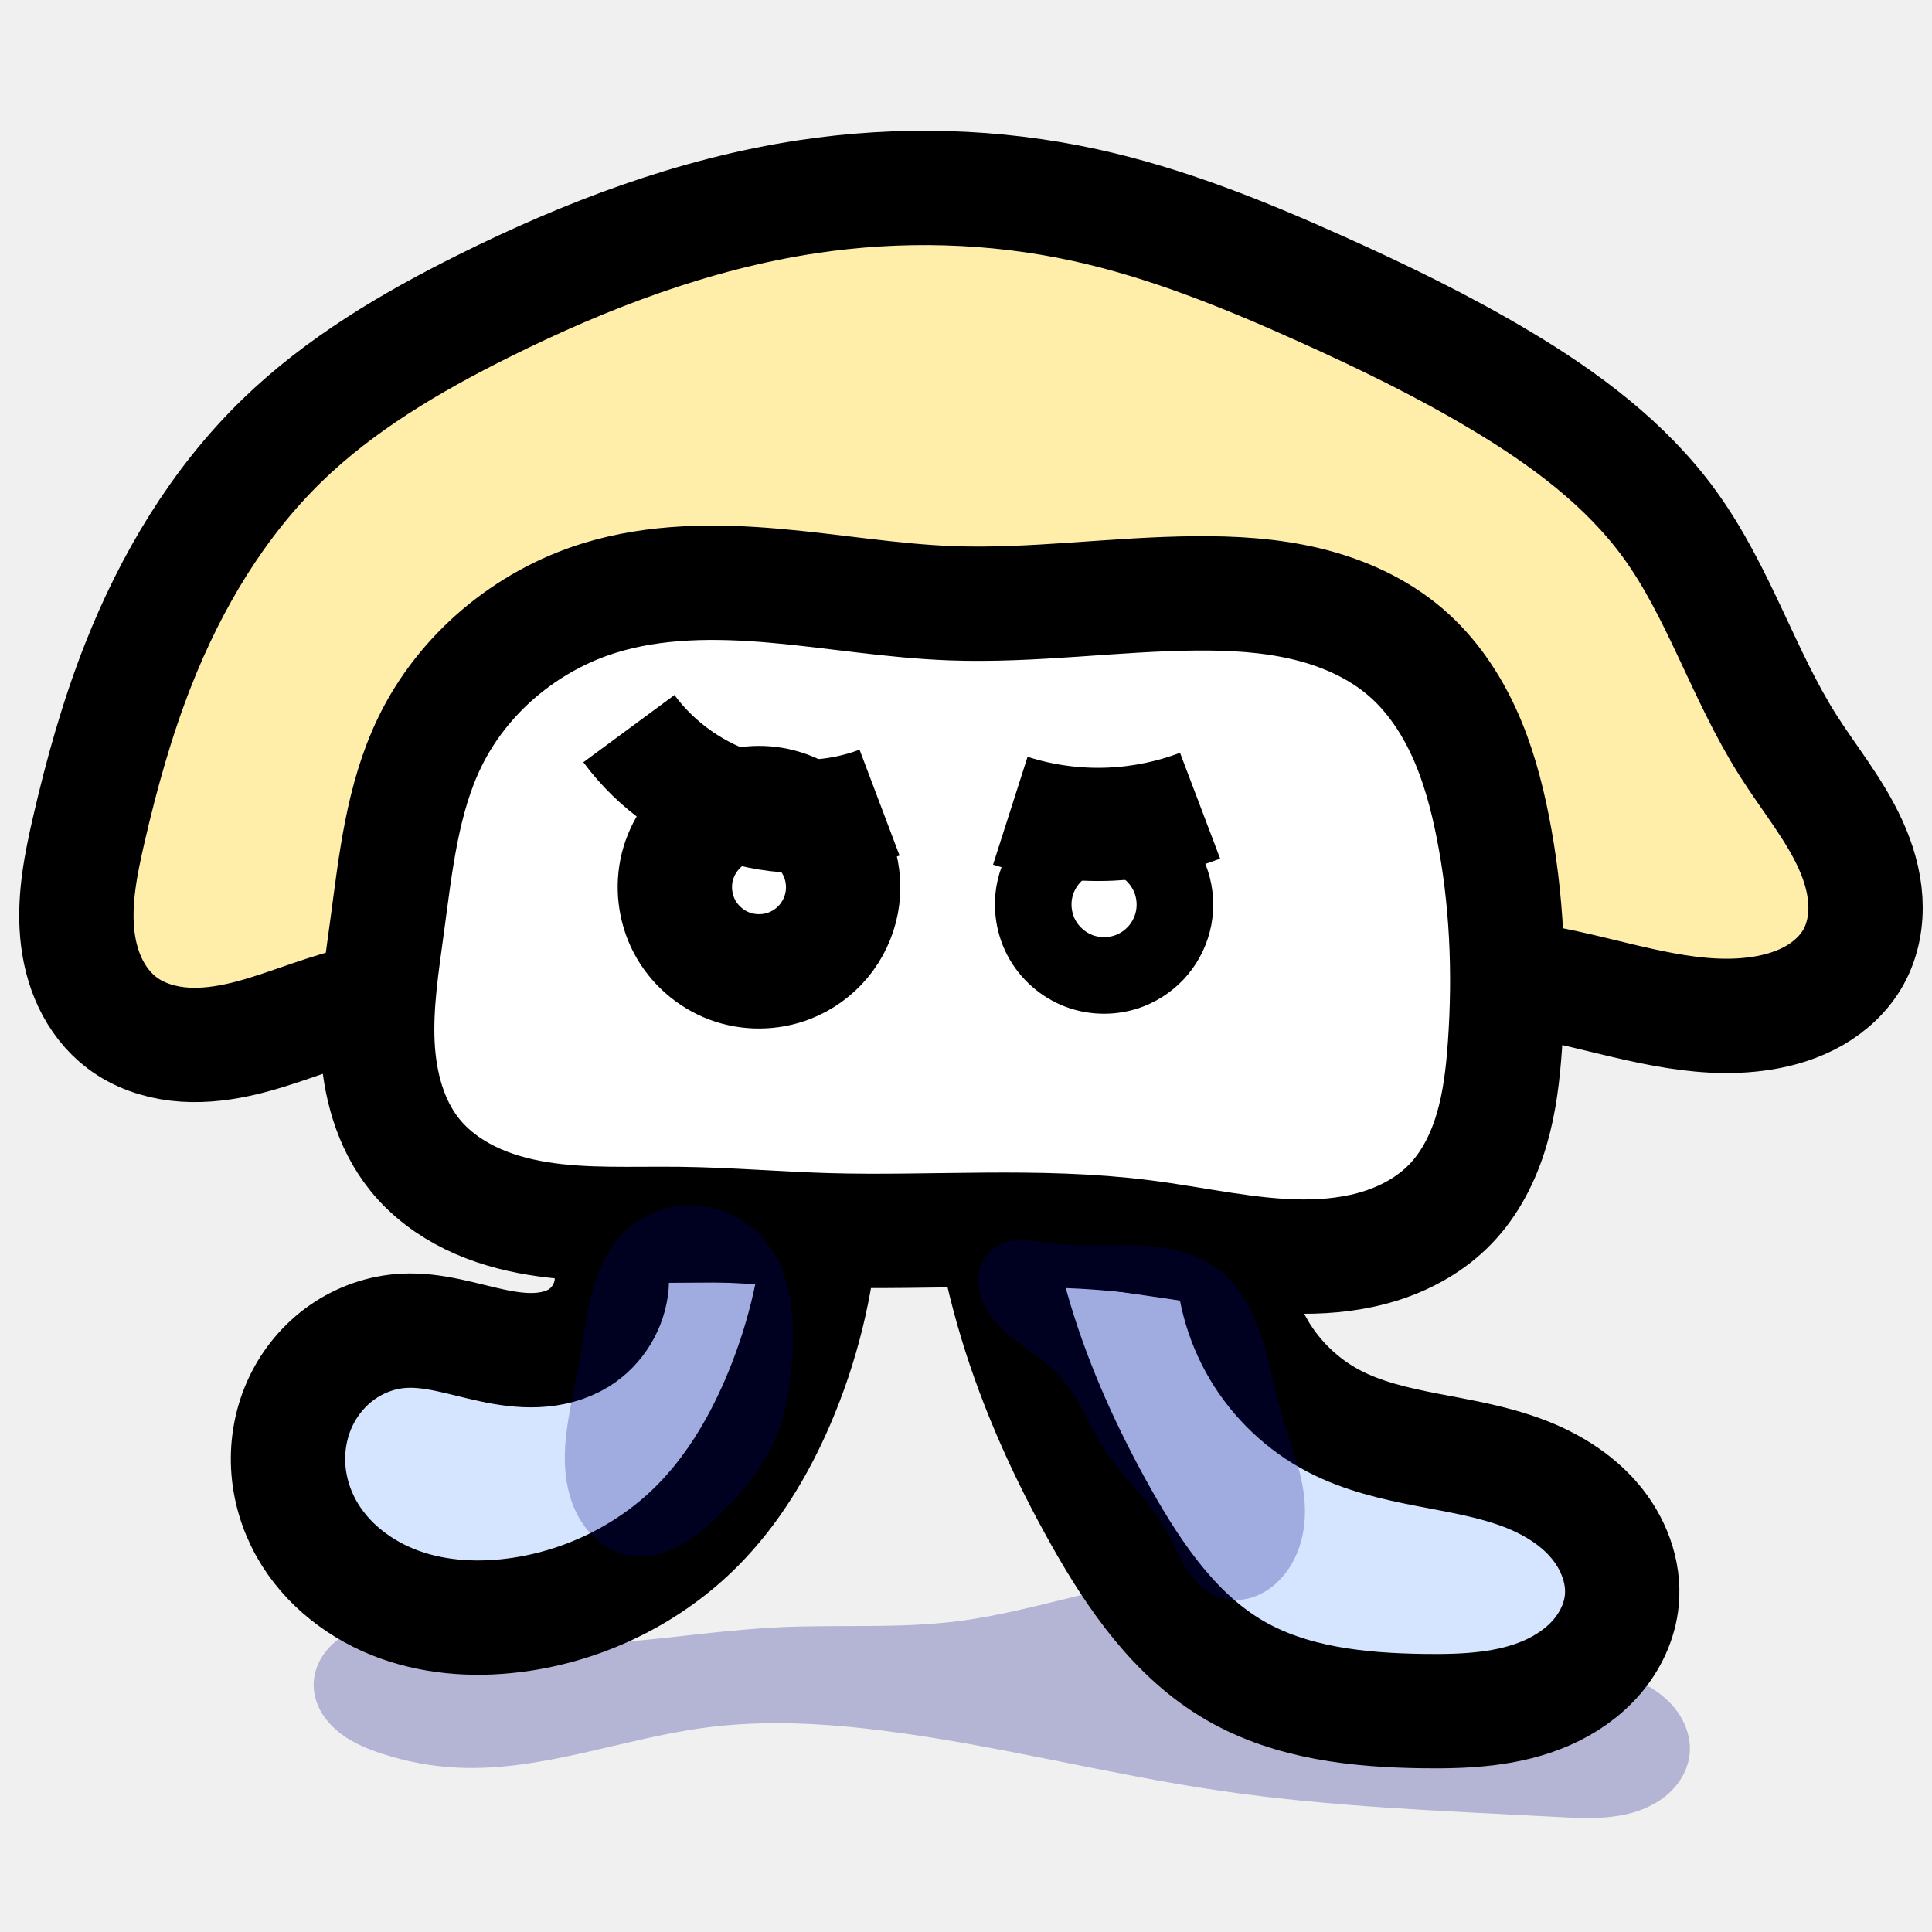
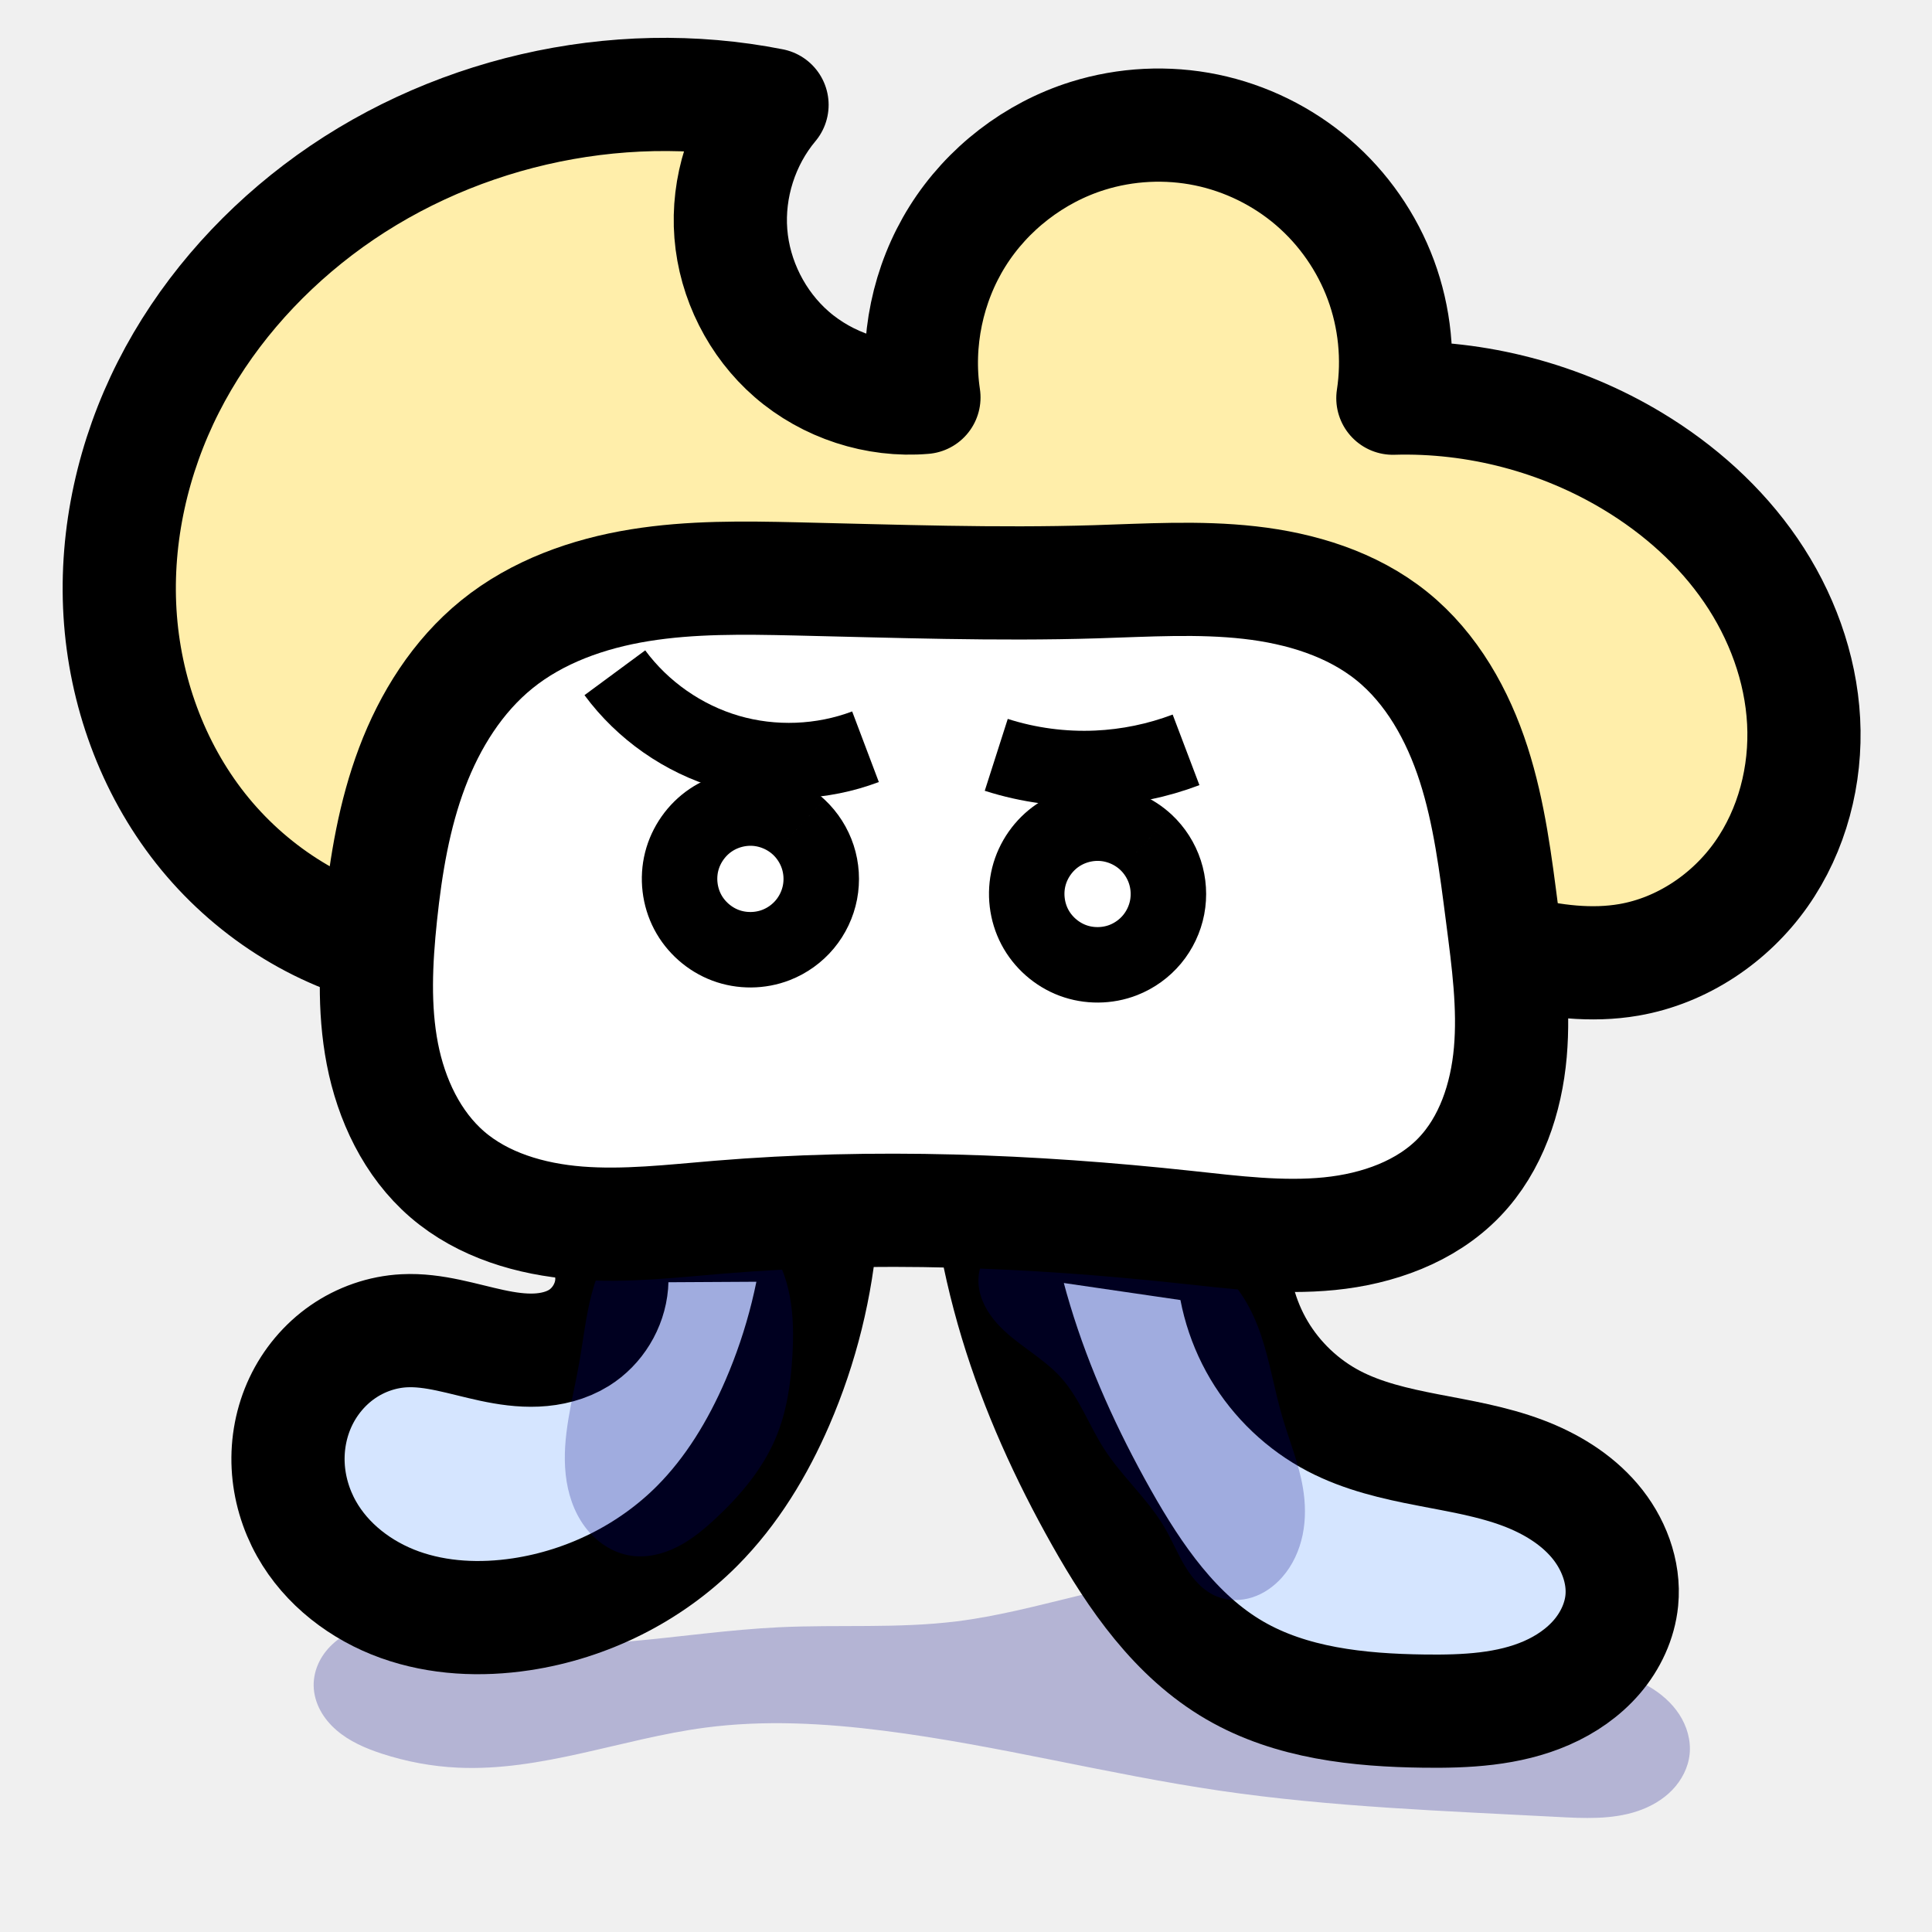
<svg xmlns="http://www.w3.org/2000/svg" width="512" height="512" id="svg2" version="1.1">
  <defs id="defs4">
    </defs>
  <g id="layer1" transform="translate(-136.6086,-227.0079)">
    <path style="opacity:0.25;fill:#000080;stroke:none" id="path3819" d="m 257.942,695.455 c 22.14,1.034 43.49,-7.677 65.462,-10.593 15.754,-2.091 31.77,-1.184 47.536,0.82 29.889,3.801 59.156,11.511 88.968,15.882 29.518,4.328 59.404,5.36 89.196,6.936 7.213,0.382 14.63,0.77 21.478,-1.528 3.424,-1.149 6.656,-2.982 9.169,-5.576 2.513,-2.594 4.273,-5.977 4.631,-9.571 0.364,-3.656 -0.735,-7.38 -2.736,-10.461 -2,-3.081 -4.86,-5.547 -8.032,-7.401 -6.343,-3.709 -13.757,-4.999 -20.918,-6.644 -16.695,-3.833 -32.786,-9.885 -49.196,-14.796 -16.41,-4.911 -33.421,-8.71 -50.528,-7.836 -21.304,1.088 -41.615,9.343 -62.783,11.988 -15.571,1.945 -31.352,0.825 -47.027,1.569 -26.521,1.258 -53.255,7.833 -79.324,2.796 -8.731,-1.687 -17.45,-4.677 -26.291,-3.723 -4.421,0.477 -8.811,2 -12.208,4.869 -1.699,1.434 -3.132,3.194 -4.122,5.184 -0.99,1.991 -1.53,4.213 -1.484,6.436 0.047,2.265 0.7,4.501 1.775,6.495 1.075,1.994 2.565,3.751 4.279,5.232 3.428,2.962 7.685,4.797 11.991,6.207 6.515,2.133 13.316,3.395 20.164,3.715" />
-     <path style="fill:#d5e5ff;stroke:#000000;stroke-width:30.3;stroke-linecap:butt;stroke-linejoin:round;stroke-miterlimit:4;stroke-opacity:1;stroke-dasharray:none" id="path3033" d="m 463.271,558.389 c -0.166,9.22 2.281,18.472 6.984,26.405 4.702,7.932 11.645,14.52 19.813,18.799 7.702,4.035 16.304,5.99 24.84,7.645 8.537,1.654 17.183,3.065 25.318,6.135 7.171,2.706 13.962,6.777 18.938,12.606 4.976,5.83 7.993,13.545 7.238,21.173 -0.543,5.493 -3.007,10.717 -6.596,14.911 -3.589,4.194 -8.264,7.387 -13.321,9.6 -10.114,4.425 -21.47,4.947 -32.509,4.806 -17.291,-0.222 -35.192,-2.102 -50.145,-10.788 -15.675,-9.106 -26.414,-24.697 -35.315,-40.489 -9.289,-16.482 -17.186,-33.804 -22.659,-51.914 -2.793,-9.242 -4.95,-18.675 -6.452,-28.212 l 63.865,9.324" />
-     <path style="fill:#d5e5ff;stroke:#000000;stroke-width:30.3;stroke-linecap:butt;stroke-linejoin:round;stroke-miterlimit:4;stroke-opacity:1;stroke-dasharray:none" id="path3031" d="m 292.473,551.938 c 4.321,3.795 6.704,9.691 6.233,15.422 -0.471,5.731 -3.785,11.159 -8.667,14.198 -3.354,2.087 -7.321,3.053 -11.267,3.23 -3.946,0.177 -7.891,-0.404 -11.754,-1.228 -7.727,-1.648 -15.405,-4.289 -23.295,-3.885 -5.818,0.297 -11.527,2.294 -16.313,5.615 -4.786,3.321 -8.642,7.948 -11.127,13.217 -2.485,5.269 -3.602,11.164 -3.306,16.982 0.296,5.818 1.996,11.549 4.842,16.632 5.312,9.487 14.518,16.491 24.754,20.157 10.236,3.666 21.436,4.153 32.187,2.533 17.478,-2.634 34.108,-10.885 46.583,-23.408 9.22,-9.256 16.092,-20.65 21.279,-32.641 6.462,-14.936 10.422,-30.951 11.665,-47.177 l -61.814,0.354" />
-     <path style="fill:#ffeeaa;stroke:#000000;stroke-width:30.3;stroke-linecap:butt;stroke-linejoin:round;stroke-miterlimit:4;stroke-opacity:1;stroke-dasharray:none" id="path3021" d="m 168.913,498.037 c -3.646,-2.764 -6.494,-6.512 -8.444,-10.651 -1.95,-4.139 -3.02,-8.661 -3.423,-13.218 -0.806,-9.114 1.012,-18.242 3.064,-27.159 3.424,-14.88 7.537,-29.632 13.132,-43.839 8.688,-22.06 21.102,-42.903 38.109,-59.424 15.414,-14.974 34.184,-26.042 53.418,-35.627 27.125,-13.517 55.82,-24.445 85.787,-28.972 24.383,-3.684 49.444,-3.058 73.536,2.199 21.697,4.735 42.413,13.142 62.666,22.253 16.271,7.32 32.351,15.132 47.661,24.293 16.885,10.103 33.064,22.093 44.632,38.009 13.034,17.933 19.505,39.821 31.358,58.555 5.531,8.741 12.239,16.806 16.539,26.215 2.15,4.704 3.675,9.741 3.995,14.903 0.32,5.162 -0.608,10.462 -3.106,14.992 -2.39,4.334 -6.146,7.836 -10.44,10.297 -4.294,2.461 -9.114,3.915 -14.005,4.676 -17.282,2.688 -34.583,-3.101 -51.664,-6.859 -24.173,-5.319 -49.062,-6.624 -73.813,-6.521 -27.25,0.114 -54.481,1.912 -81.563,4.942 -28.61,3.201 -57.245,7.786 -86.011,6.655 -26.911,-1.059 -54.313,-7.071 -80.421,-0.459 -10.301,2.609 -20.068,7.128 -30.46,9.349 -5.196,1.111 -10.558,1.636 -15.836,1.02 -5.277,-0.617 -10.478,-2.417 -14.712,-5.627" />
-     <path style="fill:#ffffff;stroke:#000000;stroke-width:30.3;stroke-linecap:butt;stroke-linejoin:round;stroke-miterlimit:4;stroke-opacity:1;stroke-dasharray:none" id="path3029" d="m 239.22,472.293 c -1.407,10.404 -3.052,20.856 -2.569,31.343 0.483,10.487 3.276,21.18 9.857,29.36 3.925,4.88 9.074,8.704 14.7,11.456 5.625,2.752 11.723,4.457 17.904,5.467 12.361,2.02 24.978,1.297 37.502,1.452 13.029,0.161 26.029,1.279 39.053,1.663 27.925,0.822 56.018,-1.731 83.734,1.775 14.134,1.788 28.133,5.147 42.38,5.213 7.123,0.033 14.295,-0.773 21.072,-2.966 6.777,-2.193 13.159,-5.816 18.111,-10.936 5.269,-5.448 8.77,-12.425 10.923,-19.692 2.154,-7.267 3.021,-14.852 3.55,-22.413 1.354,-19.355 0.532,-38.913 -3.235,-57.945 -1.7,-8.588 -4.011,-17.1 -7.665,-25.055 -3.654,-7.955 -8.696,-15.362 -15.322,-21.082 -7.463,-6.442 -16.733,-10.566 -26.317,-12.878 -9.585,-2.311 -19.511,-2.879 -29.37,-2.8 -21.625,0.174 -43.189,3.414 -64.8,2.619 -15.672,-0.576 -31.185,-3.268 -46.807,-4.636 -15.623,-1.368 -31.656,-1.366 -46.628,3.304 -19.269,6.01 -36.026,20.018 -44.815,38.188 -7.269,15.028 -9.019,32.021 -11.256,48.564" />
-     <path style="fill:none;stroke:#000000;stroke-width:30.3;stroke-linecap:butt;stroke-linejoin:round;stroke-miterlimit:4;stroke-opacity:1;stroke-dasharray:none" id="path3035" d="m 325.261,443.648 c 4.145,-2.799 9.251,-4.145 14.238,-3.753 4.986,0.393 9.819,2.521 13.475,5.935 2.742,2.561 4.822,5.824 5.984,9.391 1.163,3.567 1.406,7.43 0.699,11.114 -0.706,3.685 -2.361,7.183 -4.76,10.067 -2.4,2.884 -5.539,5.147 -9.034,6.512 -5.056,1.975 -10.84,2.017 -15.925,0.117 -5.085,-1.9 -9.423,-5.726 -11.945,-10.533 -2.522,-4.807 -3.204,-10.551 -1.878,-15.814 1.326,-5.264 4.648,-9.999 9.146,-13.037" />
-     <path d="m 442.014,453.013 c 2.308,2.156 4.059,4.904 5.038,7.907 0.979,3.003 1.183,6.255 0.589,9.357 -0.595,3.102 -1.988,6.048 -4.008,8.476 -2.02,2.428 -4.663,4.333 -7.605,5.482 -4.257,1.662 -9.126,1.698 -13.407,0.098 -4.281,-1.6 -7.933,-4.82 -10.057,-8.867 -2.123,-4.047 -2.697,-8.883 -1.581,-13.314 1.116,-4.431 3.913,-8.418 7.7,-10.976 3.49,-2.357 7.789,-3.49 11.986,-3.159 4.198,0.331 8.267,2.123 11.344,4.997" id="path3811" style="fill:none;stroke:#000000;stroke-width:20.3;stroke-linecap:butt;stroke-linejoin:round;stroke-miterlimit:4;stroke-opacity:1;stroke-dasharray:none" />
+     <path style="fill:#d5e5ff;stroke:#000000;stroke-width:30;stroke-linecap:butt;stroke-linejoin:round;stroke-miterlimit:4;stroke-opacity:1;stroke-dasharray:none" id="path3033" d="m 463.271,558.389 c -0.166,9.22 2.281,18.472 6.984,26.405 4.702,7.932 11.645,14.52 19.813,18.799 7.702,4.035 16.304,5.99 24.84,7.645 8.537,1.654 17.183,3.065 25.318,6.135 7.171,2.706 13.962,6.777 18.938,12.606 4.976,5.83 7.993,13.545 7.238,21.173 -0.543,5.493 -3.007,10.717 -6.596,14.911 -3.589,4.194 -8.264,7.387 -13.321,9.6 -10.114,4.425 -21.47,4.947 -32.509,4.806 -17.291,-0.222 -35.192,-2.102 -50.145,-10.788 -15.675,-9.106 -26.414,-24.697 -35.315,-40.489 -9.289,-16.482 -17.186,-33.804 -22.659,-51.914 -2.793,-9.242 -4.95,-18.675 -6.452,-28.212 l 63.865,9.324" />
+     <path style="fill:#d5e5ff;stroke:#000000;stroke-width:30;stroke-linecap:butt;stroke-linejoin:round;stroke-miterlimit:4;stroke-opacity:1;stroke-dasharray:none" id="path3031" d="m 292.473,551.938 c 4.321,3.795 6.704,9.691 6.233,15.422 -0.471,5.731 -3.785,11.159 -8.667,14.198 -3.354,2.087 -7.321,3.053 -11.267,3.23 -3.946,0.177 -7.891,-0.404 -11.754,-1.228 -7.727,-1.648 -15.405,-4.289 -23.295,-3.885 -5.818,0.297 -11.527,2.294 -16.313,5.615 -4.786,3.321 -8.642,7.948 -11.127,13.217 -2.485,5.269 -3.602,11.164 -3.306,16.982 0.296,5.818 1.996,11.549 4.842,16.632 5.312,9.487 14.518,16.491 24.754,20.157 10.236,3.666 21.436,4.153 32.187,2.533 17.478,-2.634 34.108,-10.885 46.583,-23.408 9.22,-9.256 16.092,-20.65 21.279,-32.641 6.462,-14.936 10.422,-30.951 11.665,-47.177 l -61.814,0.354" />
    <path style="opacity:0.25;fill:#000080;stroke:none" id="path3832" d="m 400,557.739 c -1.511,1.099 -2.658,2.668 -3.334,4.41 -0.675,1.742 -0.887,3.649 -0.703,5.508 0.368,3.718 2.283,7.147 4.76,9.945 4.953,5.595 12.059,8.925 17.058,14.479 4.941,5.49 7.442,12.708 11.442,18.917 4.744,7.363 11.567,13.253 16.003,20.806 1.982,3.375 3.456,7.032 5.489,10.376 2.033,3.344 4.76,6.456 8.388,7.925 2.969,1.202 6.365,1.195 9.413,0.209 3.047,-0.986 5.749,-2.912 7.869,-5.313 2.788,-3.158 4.591,-7.123 5.438,-11.249 0.847,-4.126 0.762,-8.412 0.055,-12.564 -1.092,-6.419 -3.631,-12.488 -5.457,-18.738 -2.063,-7.063 -3.221,-14.379 -5.548,-21.359 -2.328,-6.98 -6.017,-13.801 -11.985,-18.105 -5.993,-4.321 -13.637,-5.656 -21.02,-5.937 -7.383,-0.281 -14.812,0.368 -22.147,-0.519 -2.679,-0.324 -5.343,-0.853 -8.041,-0.878 -2.698,-0.025 -5.496,0.501 -7.678,2.087 m -97.849,-4.301 c -4.482,4.388 -7.128,10.348 -8.728,16.414 -1.6,6.065 -2.249,12.334 -3.349,18.51 -1.738,9.762 -4.622,19.554 -3.552,29.412 0.535,4.929 2.107,9.819 5.058,13.803 2.951,3.984 7.363,6.994 12.268,7.715 4.213,0.619 8.55,-0.456 12.343,-2.393 3.793,-1.937 7.1,-4.7 10.209,-7.611 6.485,-6.073 12.346,-13.037 15.792,-21.227 2.888,-6.863 3.982,-14.353 4.409,-21.787 0.301,-5.244 0.28,-10.541 -0.684,-15.704 -0.963,-5.164 -2.907,-10.212 -6.155,-14.34 -4.383,-5.572 -11.136,-9.237 -18.204,-9.79 -7.068,-0.553 -14.341,2.039 -19.407,6.999" />
-     <path style="fill:none;stroke:#000000;stroke-width:30;stroke-linecap:butt;stroke-linejoin:miter;stroke-miterlimit:4;stroke-opacity:1;stroke-dasharray:none" id="path3845" d="m 303.275,420.105 c 7.39,10.017 18.129,17.518 30.078,21.007 11.843,3.458 24.806,2.958 36.347,-1.402" />
-     <path d="m 454.647,440.535 c -7.551,2.863 -15.559,4.516 -23.627,4.878 -9.007,0.404 -18.083,-0.805 -26.67,-3.553" id="path3853" style="fill:none;stroke:#000000;stroke-width:30;stroke-linecap:butt;stroke-linejoin:miter;stroke-miterlimit:4;stroke-opacity:1;stroke-dasharray:none" />
+     <path style="fill:#ffeeaa;stroke:#000000;stroke-width:30;stroke-linecap:butt;stroke-linejoin:round;stroke-miterlimit:4;stroke-opacity:1;stroke-dasharray:none" id="path3021-3" d="m 220.843,282.672 c 33.766,-25.703 78.731,-36.115 120.358,-27.869 -7.869,9.383 -11.875,21.911 -10.911,34.119 0.964,12.208 6.887,23.952 16.13,31.983 9.526,8.277 22.466,12.497 35.04,11.426 -2.203,-14.678 1.009,-30.107 8.887,-42.687 7.878,-12.579 20.357,-22.206 34.524,-26.632 10.127,-3.164 21.061,-3.707 31.452,-1.561 10.391,2.146 20.216,6.975 28.261,13.892 8.046,6.917 14.294,15.906 17.975,25.857 3.68,9.951 4.785,20.843 3.176,31.33 22.222,-0.641 44.594,5.241 63.628,16.728 12.237,7.385 23.156,17.109 31.231,28.903 8.075,11.794 13.234,25.694 13.994,39.966 0.76,14.273 -3.002,28.876 -11.231,40.562 -8.23,11.686 -20.999,20.261 -35.084,22.69 -9.926,1.712 -20.155,0.426 -29.934,-1.988 -9.779,-2.414 -19.244,-5.939 -28.902,-8.797 -64.509,-19.087 -133.657,-7.635 -199.772,4.795 -22.687,4.265 -46.108,8.628 -68.657,3.686 -20.162,-4.418 -38.463,-16.342 -51.253,-32.542 -12.791,-16.2 -20.105,-36.509 -21.347,-57.112 -1.243,-20.603 3.489,-41.432 12.823,-59.841 9.334,-18.409 23.19,-34.407 39.613,-46.909" />
+     <path style="fill:#ffffff;stroke:#000000;stroke-width:30;stroke-linecap:butt;stroke-linejoin:round;stroke-miterlimit:4;stroke-opacity:1;stroke-dasharray:none" id="path3029-8" d="m 237.495,469.484 c -1.288,12.251 -1.893,24.721 0.447,36.815 2.341,12.094 7.866,23.889 17.194,31.935 9.484,8.18 22.143,11.882 34.627,12.871 12.485,0.989 25.012,-0.505 37.493,-1.537 41.095,-3.399 82.493,-1.784 123.49,2.638 12.698,1.37 25.493,3.01 38.201,1.74 12.709,-1.27 25.552,-5.766 34.4,-14.977 8.412,-8.756 12.448,-20.978 13.513,-33.073 1.065,-12.095 -0.58,-24.244 -2.136,-36.285 -1.746,-13.507 -3.406,-27.122 -7.58,-40.086 -4.174,-12.964 -11.085,-25.396 -21.686,-33.946 -10.591,-8.542 -24.17,-12.659 -37.691,-14.181 -13.521,-1.521 -27.179,-0.635 -40.779,-0.217 -26.494,0.813 -53.005,-0.161 -79.505,-0.763 -13.816,-0.313 -27.722,-0.52 -41.364,1.69 -13.642,2.21 -27.135,6.981 -37.872,15.683 -10.374,8.407 -17.718,20.13 -22.429,32.624 -4.711,12.494 -6.927,25.79 -8.323,39.07" />
+     <path d="m 440.289,450.203 c 2.308,2.156 4.059,4.904 5.038,7.907 0.979,3.003 1.183,6.255 0.589,9.357 -0.595,3.102 -1.988,6.048 -4.008,8.476 -2.02,2.428 -4.663,4.333 -7.605,5.482 -4.257,1.662 -9.126,1.698 -13.407,0.098 -4.281,-1.6 -7.933,-4.82 -10.057,-8.867 -2.123,-4.047 -2.697,-8.883 -1.581,-13.314 1.116,-4.431 3.913,-8.418 7.7,-10.976 3.49,-2.357 7.789,-3.49 11.986,-3.159 4.198,0.331 8.267,2.123 11.344,4.997" id="path3811-3" style="fill:none;stroke:#000000;stroke-width:20;stroke-linecap:butt;stroke-linejoin:round;stroke-miterlimit:4;stroke-opacity:1;stroke-dasharray:none" />
+     <path style="fill:none;stroke:#000000;stroke-width:20;stroke-linecap:butt;stroke-linejoin:miter;stroke-miterlimit:4;stroke-opacity:1;stroke-dasharray:none" id="path3845-3" d="m 299.55,405.295 c 7.39,10.017 18.129,17.518 30.078,21.007 11.843,3.458 24.806,2.958 36.347,-1.402" />
+     <path d="m 450.923,425.725 c -7.551,2.863 -15.559,4.516 -23.627,4.878 -9.007,0.404 -18.083,-0.805 -26.67,-3.553" id="path3853-4" style="fill:none;stroke:#000000;stroke-width:20;stroke-linecap:butt;stroke-linejoin:miter;stroke-miterlimit:4;stroke-opacity:1;stroke-dasharray:none" />
+     <path style="fill:none;stroke:#000000;stroke-width:20;stroke-linecap:butt;stroke-linejoin:round;stroke-miterlimit:4;stroke-opacity:1;stroke-dasharray:none" id="path3822" d="m 348.289,446.203 c 2.308,2.156 4.059,4.904 5.038,7.907 0.979,3.003 1.183,6.255 0.589,9.357 -0.595,3.102 -1.988,6.048 -4.008,8.476 -2.02,2.428 -4.663,4.333 -7.605,5.482 -4.257,1.662 -9.126,1.698 -13.407,0.098 -4.281,-1.6 -7.933,-4.82 -10.057,-8.867 -2.123,-4.047 -2.697,-8.883 -1.581,-13.314 1.116,-4.431 3.913,-8.418 7.7,-10.976 3.49,-2.357 7.789,-3.49 11.986,-3.159 4.198,0.331 8.267,2.123 11.344,4.997" />
  </g>
</svg>
